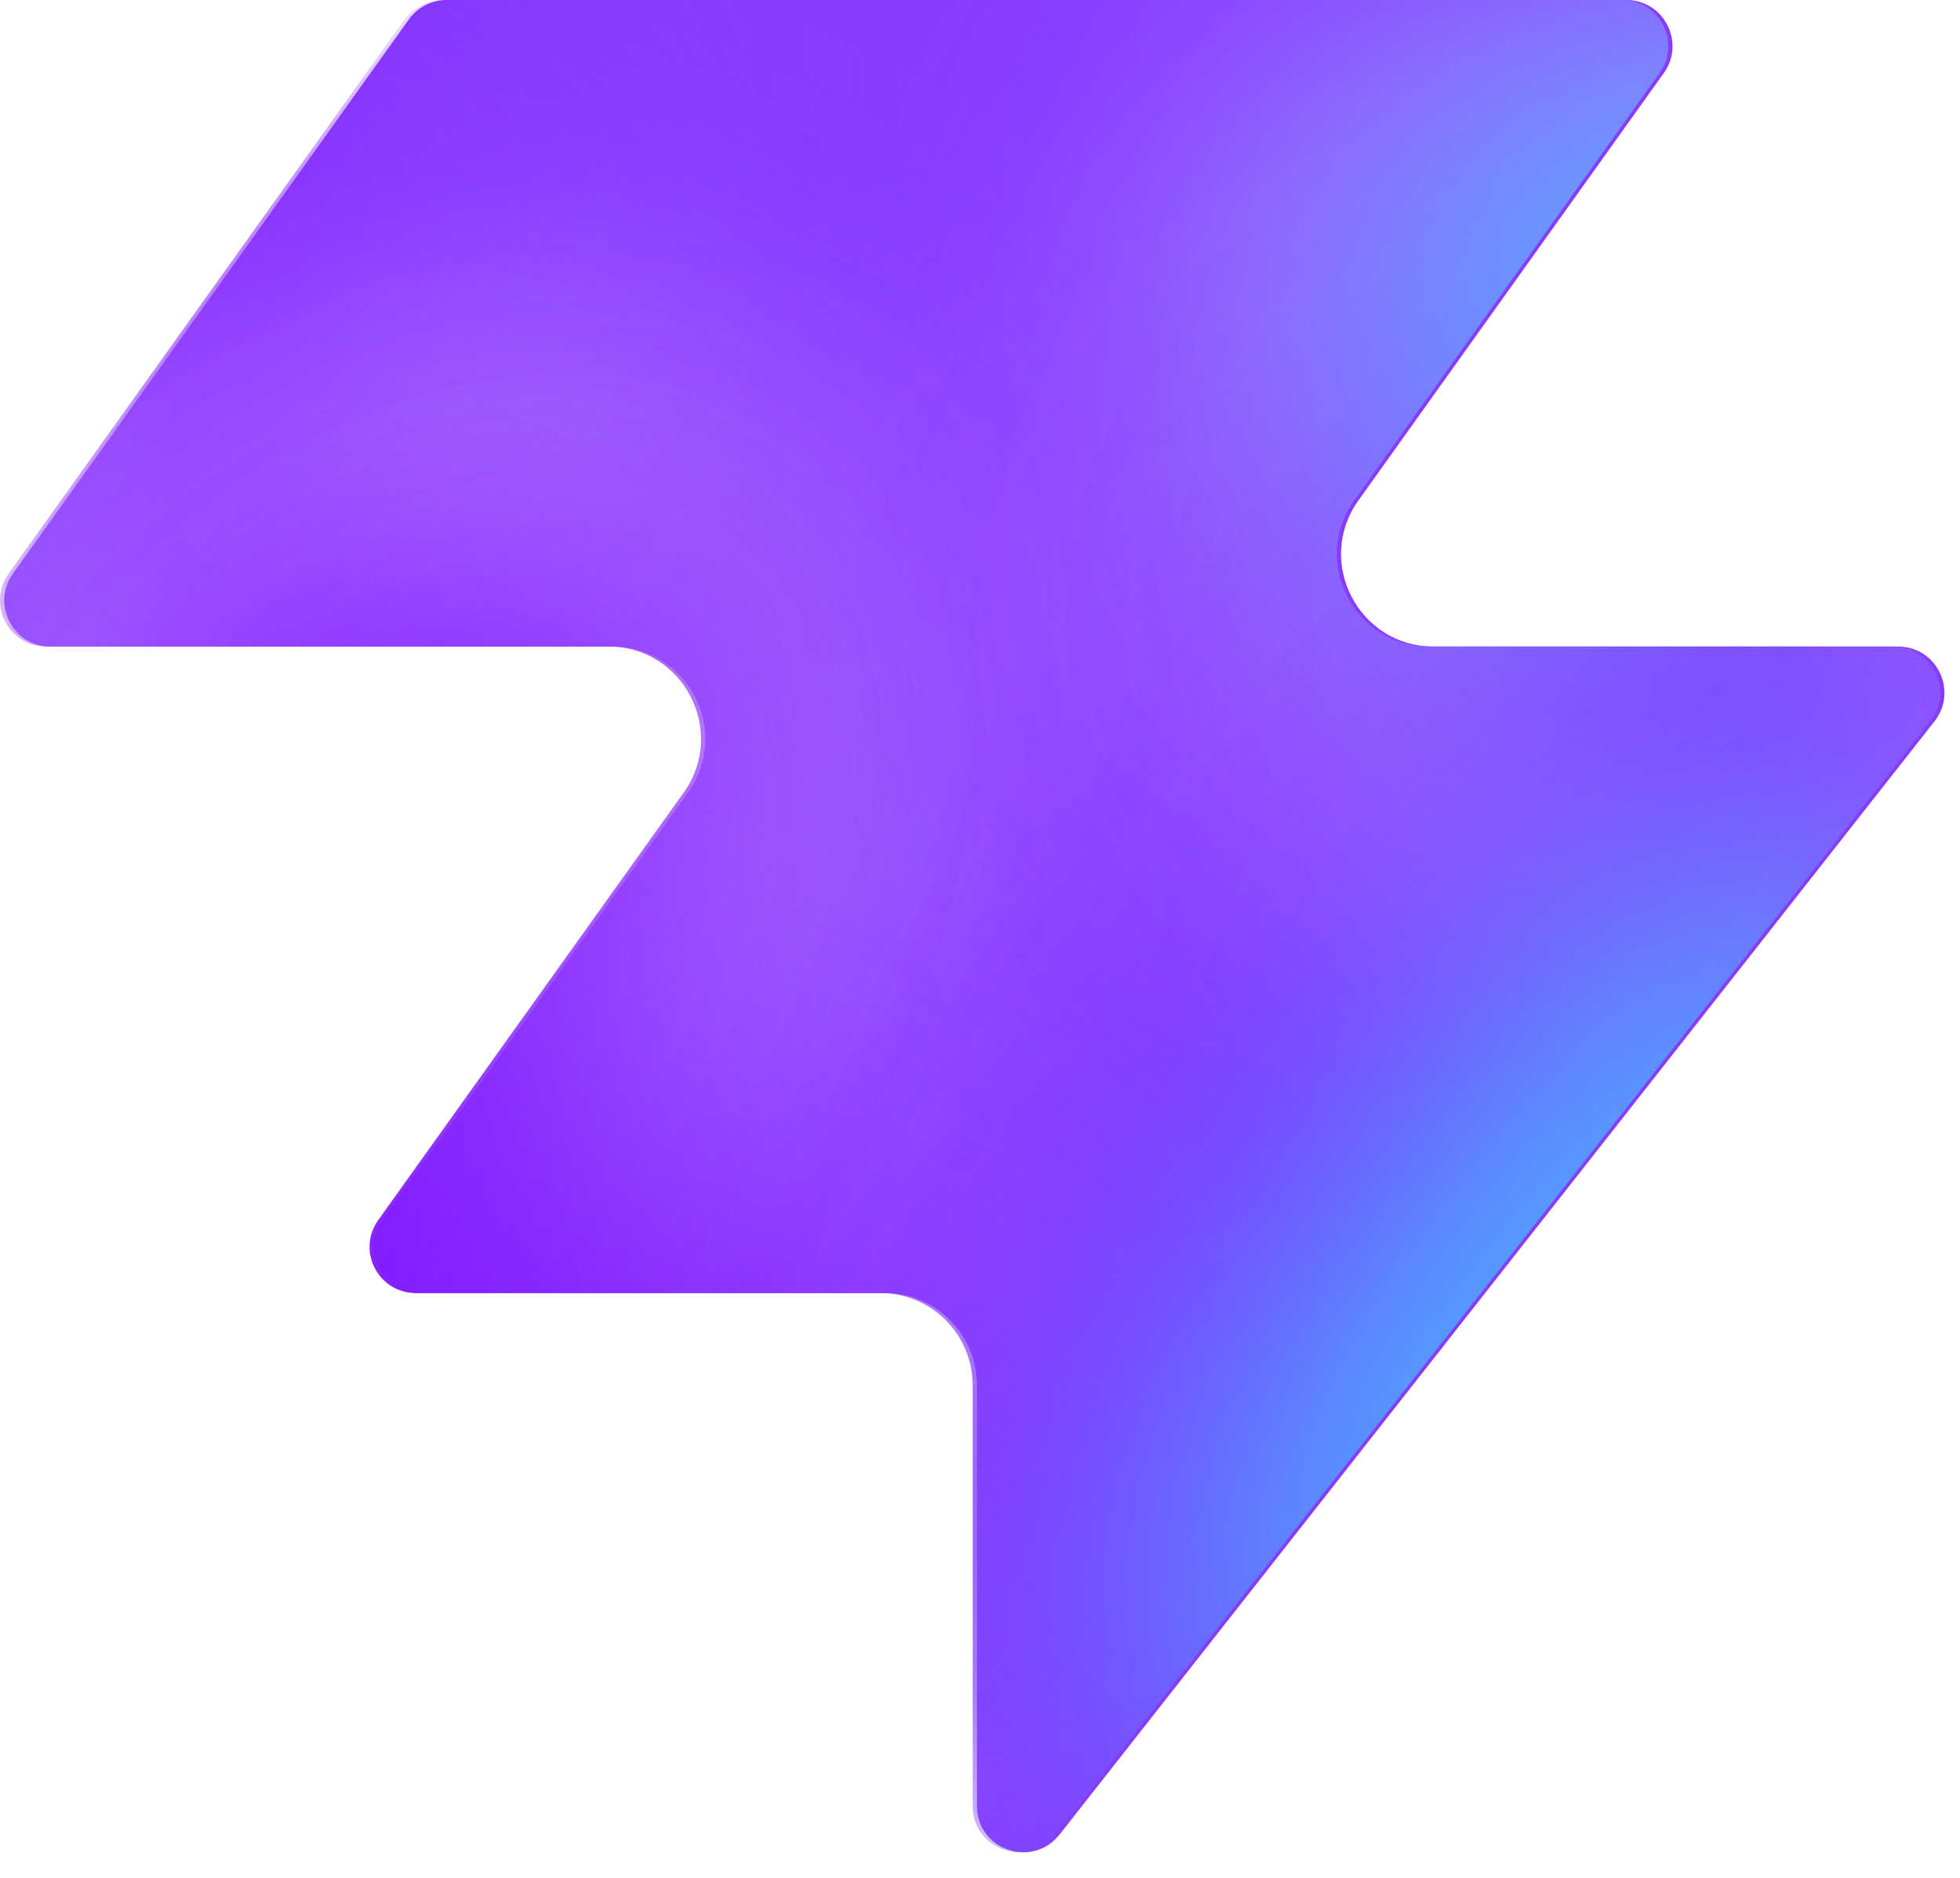
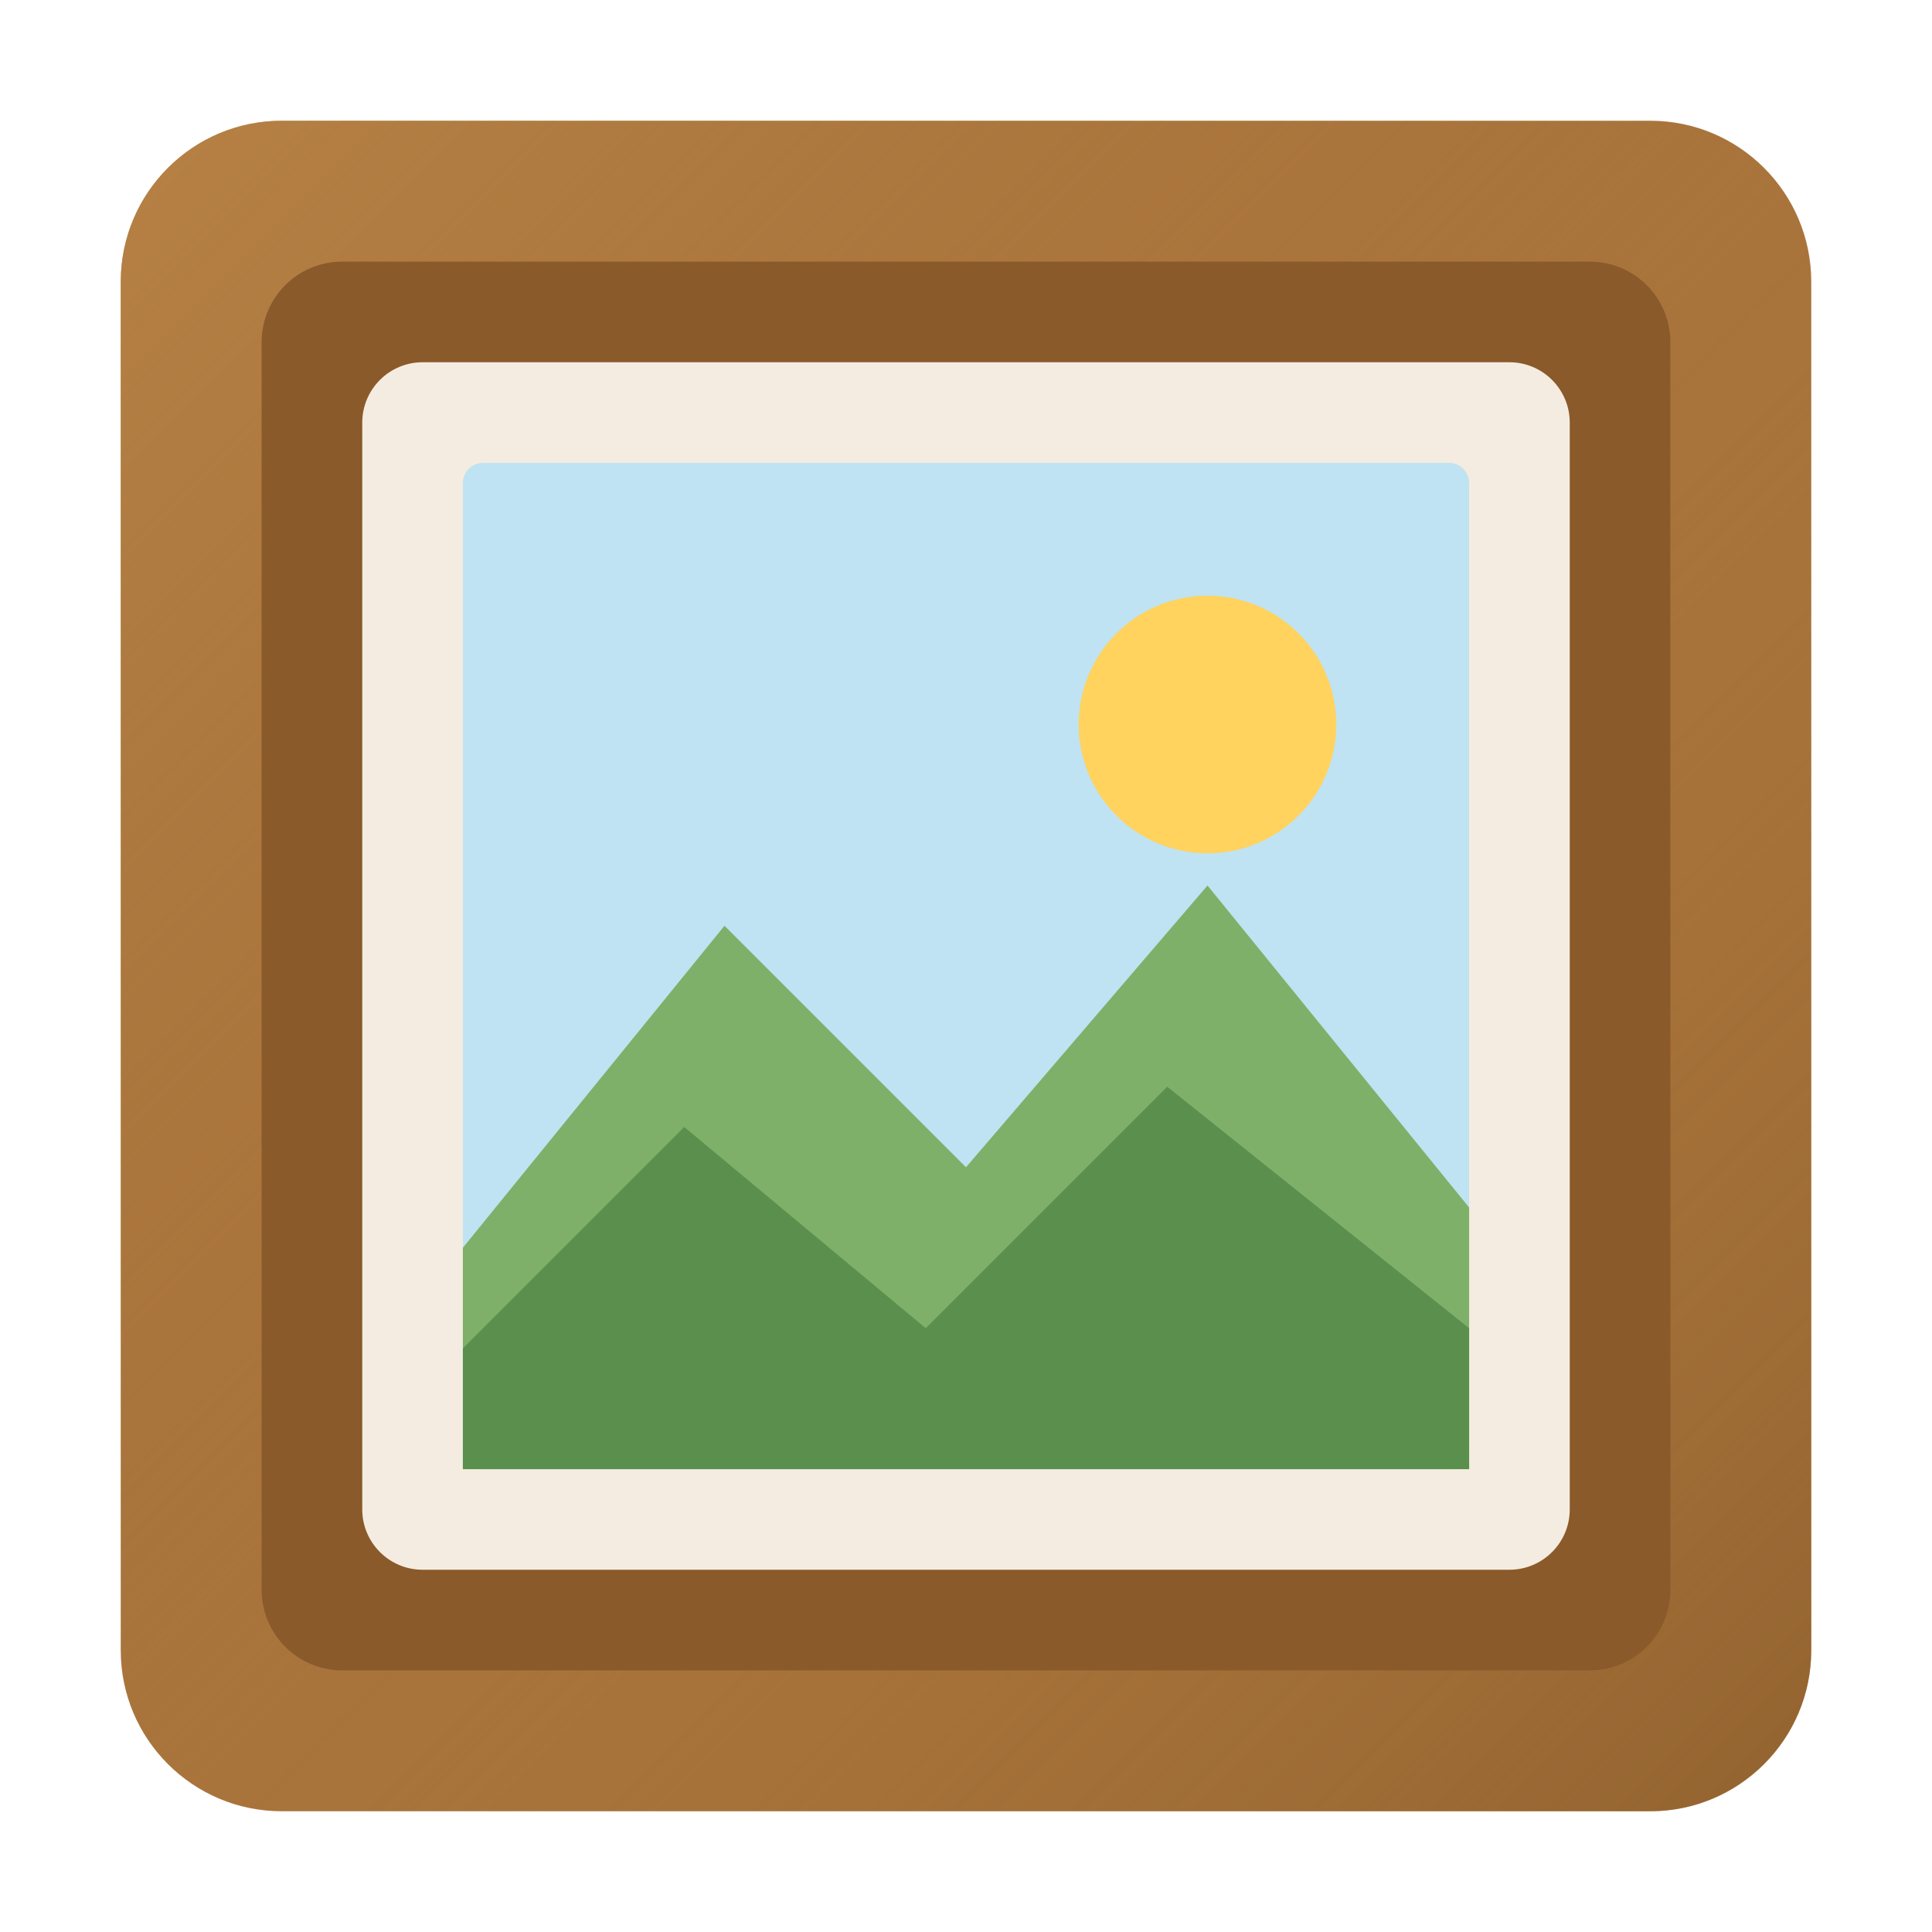
- <svg xmlns="http://www.w3.org/2000/svg" width="48" height="46" fill="none" viewBox="0 0 48 46">
-   <path fill="#863bff" d="M25.946 44.938c-.664.845-2.021.375-2.021-.698V33.937a2.26 2.26 0 0 0-2.262-2.262H10.287c-.92 0-1.456-1.04-.92-1.788l7.48-10.471c1.07-1.497 0-3.578-1.842-3.578H1.237c-.92 0-1.456-1.04-.92-1.788L10.013.474c.214-.297.556-.474.92-.474h28.894c.92 0 1.456 1.04.92 1.788l-7.48 10.471c-1.07 1.498 0 3.579 1.842 3.579h11.377c.943 0 1.473 1.088.89 1.83L25.947 44.94z" style="fill:#863bff;fill:color(display-p3 .525 .23 1);fill-opacity:1" />
-   <mask id="a" width="48" height="46" x="0" y="0" maskUnits="userSpaceOnUse" style="mask-type:alpha">
-     <path fill="#000" d="M25.842 44.938c-.664.844-2.021.375-2.021-.698V33.937a2.26 2.26 0 0 0-2.262-2.262H10.183c-.92 0-1.456-1.04-.92-1.788l7.48-10.471c1.07-1.498 0-3.579-1.842-3.579H1.133c-.92 0-1.456-1.04-.92-1.787L9.91.473c.214-.297.556-.474.92-.474h28.894c.92 0 1.456 1.04.92 1.788l-7.48 10.471c-1.07 1.498 0 3.578 1.842 3.578h11.377c.943 0 1.473 1.088.89 1.832L25.843 44.94z" style="fill:#000;fill-opacity:1" />
-   </mask>
-   <g mask="url(#a)">
-     <g filter="url(#b)">
-       <ellipse cx="5.508" cy="14.704" fill="#ede6ff" rx="5.508" ry="14.704" style="fill:#ede6ff;fill:color(display-p3 .927 .903 1);fill-opacity:1" transform="matrix(.00324 1 1 -.00324 -4.47 31.516)" />
-     </g>
-     <g filter="url(#c)">
-       <ellipse cx="10.399" cy="29.851" fill="#ede6ff" rx="10.399" ry="29.851" style="fill:#ede6ff;fill:color(display-p3 .927 .903 1);fill-opacity:1" transform="matrix(.00324 1 1 -.00324 -39.328 7.883)" />
-     </g>
-     <g filter="url(#d)">
-       <ellipse cx="5.508" cy="30.487" fill="#7e14ff" rx="5.508" ry="30.487" style="fill:#7e14ff;fill:color(display-p3 .492 .077 1);fill-opacity:1" transform="rotate(89.814 -25.913 -14.639)scale(1 -1)" />
-     </g>
-     <g filter="url(#e)">
-       <ellipse cx="5.508" cy="30.599" fill="#7e14ff" rx="5.508" ry="30.599" style="fill:#7e14ff;fill:color(display-p3 .492 .077 1);fill-opacity:1" transform="rotate(89.814 -32.644 -3.334)scale(1 -1)" />
-     </g>
-     <g filter="url(#f)">
-       <ellipse cx="5.508" cy="30.599" fill="#7e14ff" rx="5.508" ry="30.599" style="fill:#7e14ff;fill:color(display-p3 .492 .077 1);fill-opacity:1" transform="matrix(.00324 1 1 -.00324 -34.34 30.47)" />
-     </g>
-     <g filter="url(#g)">
-       <ellipse cx="14.072" cy="22.078" fill="#ede6ff" rx="14.072" ry="22.078" style="fill:#ede6ff;fill:color(display-p3 .927 .903 1);fill-opacity:1" transform="rotate(93.35 24.506 48.493)scale(-1 1)" />
-     </g>
-     <g filter="url(#h)">
-       <ellipse cx="3.47" cy="21.501" fill="#7e14ff" rx="3.47" ry="21.501" style="fill:#7e14ff;fill:color(display-p3 .492 .077 1);fill-opacity:1" transform="rotate(89.009 28.708 47.59)scale(-1 1)" />
-     </g>
-     <g filter="url(#i)">
-       <ellipse cx="3.47" cy="21.501" fill="#7e14ff" rx="3.47" ry="21.501" style="fill:#7e14ff;fill:color(display-p3 .492 .077 1);fill-opacity:1" transform="rotate(89.009 28.708 47.59)scale(-1 1)" />
-     </g>
-     <g filter="url(#j)">
-       <ellipse cx=".387" cy="8.972" fill="#7e14ff" rx="4.407" ry="29.108" style="fill:#7e14ff;fill:color(display-p3 .492 .077 1);fill-opacity:1" transform="rotate(39.51 .387 8.972)" />
-     </g>
-     <g filter="url(#k)">
-       <ellipse cx="47.523" cy="-6.092" fill="#7e14ff" rx="4.407" ry="29.108" style="fill:#7e14ff;fill:color(display-p3 .492 .077 1);fill-opacity:1" transform="rotate(37.892 47.523 -6.092)" />
-     </g>
-     <g filter="url(#l)">
-       <ellipse cx="41.412" cy="6.333" fill="#47bfff" rx="5.971" ry="9.665" style="fill:#47bfff;fill:color(display-p3 .28 .748 1);fill-opacity:1" transform="rotate(37.892 41.412 6.333)" />
-     </g>
-     <g filter="url(#m)">
-       <ellipse cx="-1.879" cy="38.332" fill="#7e14ff" rx="4.407" ry="29.108" style="fill:#7e14ff;fill:color(display-p3 .492 .077 1);fill-opacity:1" transform="rotate(37.892 -1.88 38.332)" />
-     </g>
-     <g filter="url(#n)">
-       <ellipse cx="-1.879" cy="38.332" fill="#7e14ff" rx="4.407" ry="29.108" style="fill:#7e14ff;fill:color(display-p3 .492 .077 1);fill-opacity:1" transform="rotate(37.892 -1.88 38.332)" />
-     </g>
-     <g filter="url(#o)">
-       <ellipse cx="35.651" cy="29.907" fill="#7e14ff" rx="4.407" ry="29.108" style="fill:#7e14ff;fill:color(display-p3 .492 .077 1);fill-opacity:1" transform="rotate(37.892 35.651 29.907)" />
-     </g>
-     <g filter="url(#p)">
-       <ellipse cx="38.418" cy="32.4" fill="#47bfff" rx="5.971" ry="15.297" style="fill:#47bfff;fill:color(display-p3 .28 .748 1);fill-opacity:1" transform="rotate(37.892 38.418 32.4)" />
-     </g>
-   </g>
+ <svg xmlns="http://www.w3.org/2000/svg" width="48" height="48" viewBox="0 0 48 48" fill="none">
+   <rect x="3" y="3" width="42" height="42" rx="4" fill="#a9743b" />
+   <rect x="3" y="3" width="42" height="42" rx="4" fill="url(#grain)" />
+   <rect x="6.5" y="6.5" width="35" height="35" rx="2" fill="#8a5a2b" />
+   <rect x="9" y="9" width="30" height="30" rx="1.5" fill="#f4ece0" />
+   <rect x="11.5" y="11.5" width="25" height="25" rx="0.5" fill="#bfe3f2" />
+   <circle cx="30" cy="18" r="3.2" fill="#ffd35e" />
+   <path d="M11.5 31 L18 23 L24 29 L30 22 L36.5 30 V36.5 H11.5 Z" fill="#7fb069" />
+   <path d="M11.5 33.5 L17 28 L23 33 L29 27 L36.5 33 V36.5 H11.5 Z" fill="#5a8f4e" />
  <defs>
-     <filter id="b" width="60.045" height="41.654" x="-19.77" y="16.149" color-interpolation-filters="sRGB" filterUnits="userSpaceOnUse">
-       <feFlood flood-opacity="0" result="BackgroundImageFix" />
-       <feBlend in="SourceGraphic" in2="BackgroundImageFix" result="shape" />
-       <feGaussianBlur result="effect1_foregroundBlur_2002_17158" stdDeviation="7.659" />
-     </filter>
-     <filter id="c" width="90.34" height="51.437" x="-54.613" y="-7.533" color-interpolation-filters="sRGB" filterUnits="userSpaceOnUse">
-       <feFlood flood-opacity="0" result="BackgroundImageFix" />
-       <feBlend in="SourceGraphic" in2="BackgroundImageFix" result="shape" />
-       <feGaussianBlur result="effect1_foregroundBlur_2002_17158" stdDeviation="7.659" />
-     </filter>
-     <filter id="d" width="79.355" height="29.4" x="-49.64" y="2.03" color-interpolation-filters="sRGB" filterUnits="userSpaceOnUse">
-       <feFlood flood-opacity="0" result="BackgroundImageFix" />
-       <feBlend in="SourceGraphic" in2="BackgroundImageFix" result="shape" />
-       <feGaussianBlur result="effect1_foregroundBlur_2002_17158" stdDeviation="4.596" />
-     </filter>
-     <filter id="e" width="79.579" height="29.4" x="-45.045" y="20.029" color-interpolation-filters="sRGB" filterUnits="userSpaceOnUse">
-       <feFlood flood-opacity="0" result="BackgroundImageFix" />
-       <feBlend in="SourceGraphic" in2="BackgroundImageFix" result="shape" />
-       <feGaussianBlur result="effect1_foregroundBlur_2002_17158" stdDeviation="4.596" />
-     </filter>
-     <filter id="f" width="79.579" height="29.4" x="-43.513" y="21.178" color-interpolation-filters="sRGB" filterUnits="userSpaceOnUse">
-       <feFlood flood-opacity="0" result="BackgroundImageFix" />
-       <feBlend in="SourceGraphic" in2="BackgroundImageFix" result="shape" />
-       <feGaussianBlur result="effect1_foregroundBlur_2002_17158" stdDeviation="4.596" />
-     </filter>
-     <filter id="g" width="74.749" height="58.852" x="15.756" y="-17.901" color-interpolation-filters="sRGB" filterUnits="userSpaceOnUse">
-       <feFlood flood-opacity="0" result="BackgroundImageFix" />
-       <feBlend in="SourceGraphic" in2="BackgroundImageFix" result="shape" />
-       <feGaussianBlur result="effect1_foregroundBlur_2002_17158" stdDeviation="7.659" />
-     </filter>
-     <filter id="h" width="61.377" height="25.362" x="23.548" y="2.284" color-interpolation-filters="sRGB" filterUnits="userSpaceOnUse">
-       <feFlood flood-opacity="0" result="BackgroundImageFix" />
-       <feBlend in="SourceGraphic" in2="BackgroundImageFix" result="shape" />
-       <feGaussianBlur result="effect1_foregroundBlur_2002_17158" stdDeviation="4.596" />
-     </filter>
-     <filter id="i" width="61.377" height="25.362" x="23.548" y="2.284" color-interpolation-filters="sRGB" filterUnits="userSpaceOnUse">
-       <feFlood flood-opacity="0" result="BackgroundImageFix" />
-       <feBlend in="SourceGraphic" in2="BackgroundImageFix" result="shape" />
-       <feGaussianBlur result="effect1_foregroundBlur_2002_17158" stdDeviation="4.596" />
-     </filter>
-     <filter id="j" width="56.045" height="63.649" x="-27.636" y="-22.853" color-interpolation-filters="sRGB" filterUnits="userSpaceOnUse">
-       <feFlood flood-opacity="0" result="BackgroundImageFix" />
-       <feBlend in="SourceGraphic" in2="BackgroundImageFix" result="shape" />
-       <feGaussianBlur result="effect1_foregroundBlur_2002_17158" stdDeviation="4.596" />
-     </filter>
-     <filter id="k" width="54.814" height="64.646" x="20.116" y="-38.415" color-interpolation-filters="sRGB" filterUnits="userSpaceOnUse">
-       <feFlood flood-opacity="0" result="BackgroundImageFix" />
-       <feBlend in="SourceGraphic" in2="BackgroundImageFix" result="shape" />
-       <feGaussianBlur result="effect1_foregroundBlur_2002_17158" stdDeviation="4.596" />
-     </filter>
-     <filter id="l" width="33.541" height="35.313" x="24.641" y="-11.323" color-interpolation-filters="sRGB" filterUnits="userSpaceOnUse">
-       <feFlood flood-opacity="0" result="BackgroundImageFix" />
-       <feBlend in="SourceGraphic" in2="BackgroundImageFix" result="shape" />
-       <feGaussianBlur result="effect1_foregroundBlur_2002_17158" stdDeviation="4.596" />
-     </filter>
-     <filter id="m" width="54.814" height="64.646" x="-29.286" y="6.009" color-interpolation-filters="sRGB" filterUnits="userSpaceOnUse">
-       <feFlood flood-opacity="0" result="BackgroundImageFix" />
-       <feBlend in="SourceGraphic" in2="BackgroundImageFix" result="shape" />
-       <feGaussianBlur result="effect1_foregroundBlur_2002_17158" stdDeviation="4.596" />
-     </filter>
-     <filter id="n" width="54.814" height="64.646" x="-29.286" y="6.009" color-interpolation-filters="sRGB" filterUnits="userSpaceOnUse">
-       <feFlood flood-opacity="0" result="BackgroundImageFix" />
-       <feBlend in="SourceGraphic" in2="BackgroundImageFix" result="shape" />
-       <feGaussianBlur result="effect1_foregroundBlur_2002_17158" stdDeviation="4.596" />
-     </filter>
-     <filter id="o" width="54.814" height="64.646" x="8.244" y="-2.416" color-interpolation-filters="sRGB" filterUnits="userSpaceOnUse">
-       <feFlood flood-opacity="0" result="BackgroundImageFix" />
-       <feBlend in="SourceGraphic" in2="BackgroundImageFix" result="shape" />
-       <feGaussianBlur result="effect1_foregroundBlur_2002_17158" stdDeviation="4.596" />
-     </filter>
-     <filter id="p" width="39.409" height="43.623" x="18.713" y="10.588" color-interpolation-filters="sRGB" filterUnits="userSpaceOnUse">
-       <feFlood flood-opacity="0" result="BackgroundImageFix" />
-       <feBlend in="SourceGraphic" in2="BackgroundImageFix" result="shape" />
-       <feGaussianBlur result="effect1_foregroundBlur_2002_17158" stdDeviation="4.596" />
-     </filter>
+     <linearGradient id="grain" x1="3" y1="3" x2="45" y2="45" gradientUnits="userSpaceOnUse">
+       <stop stop-color="#c08a4c" stop-opacity="0.6" />
+       <stop offset="0.5" stop-color="#a9743b" stop-opacity="0" />
+       <stop offset="1" stop-color="#7c5224" stop-opacity="0.5" />
+     </linearGradient>
  </defs>
</svg>
